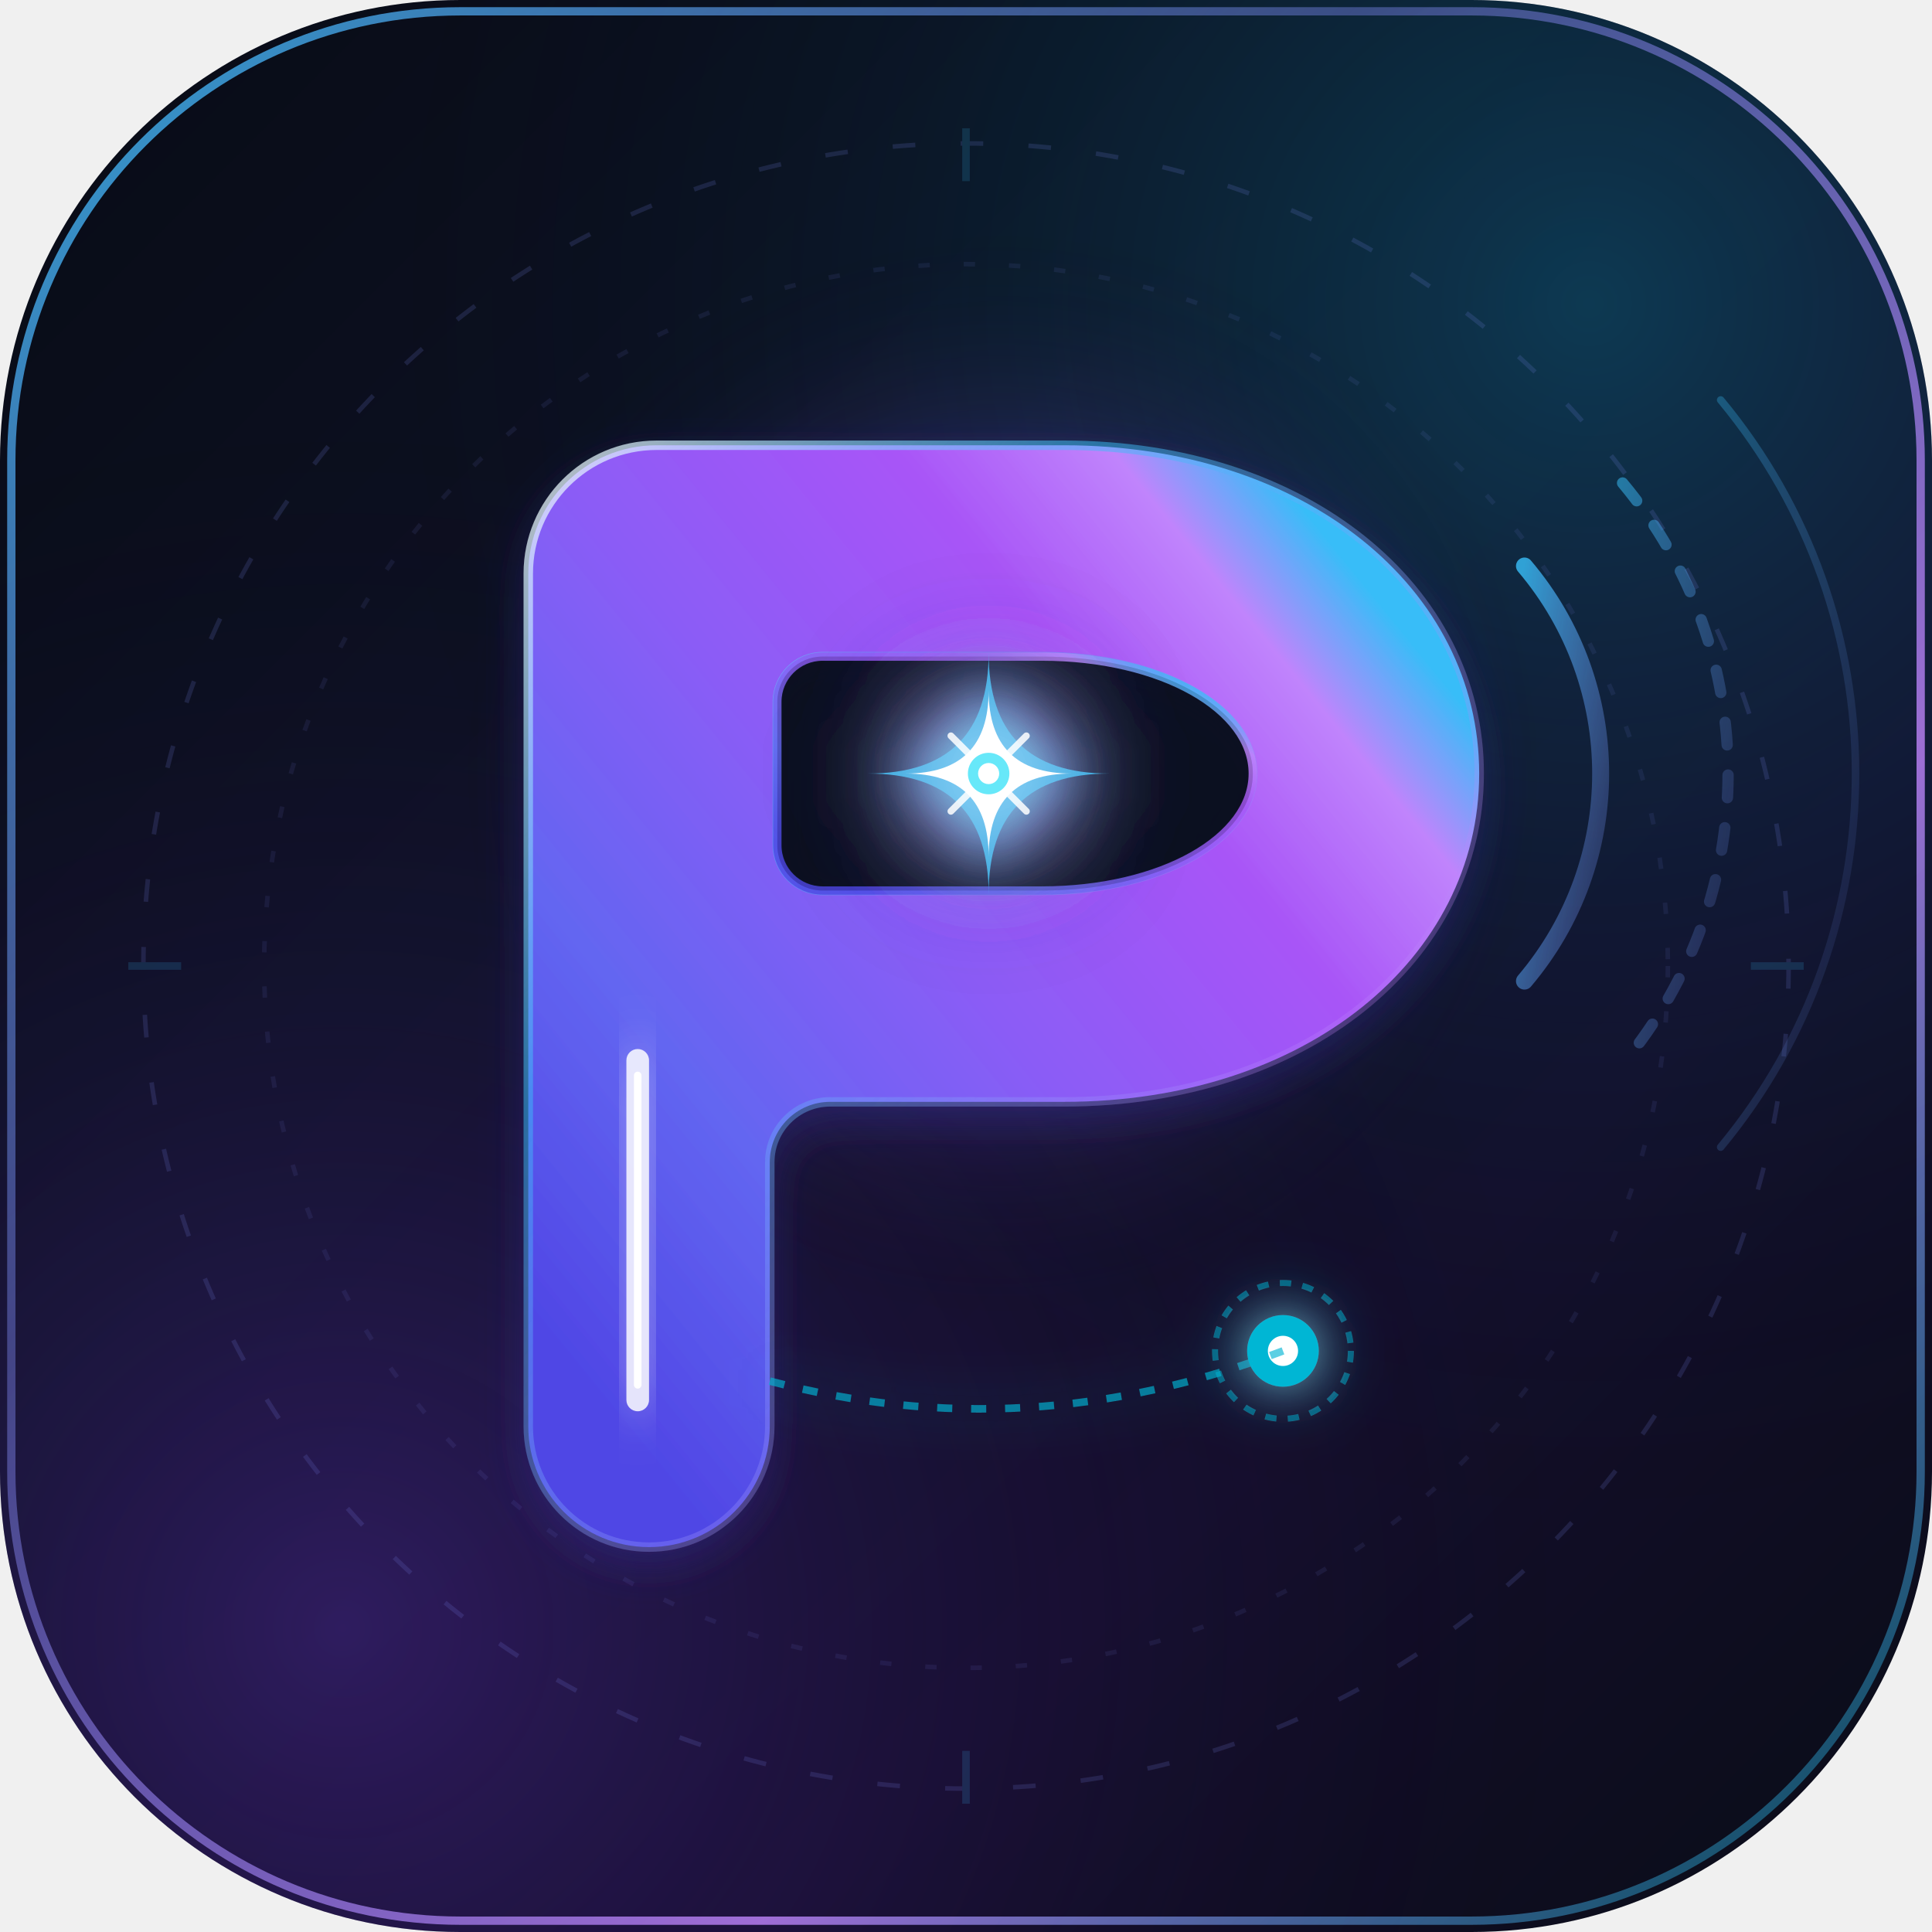
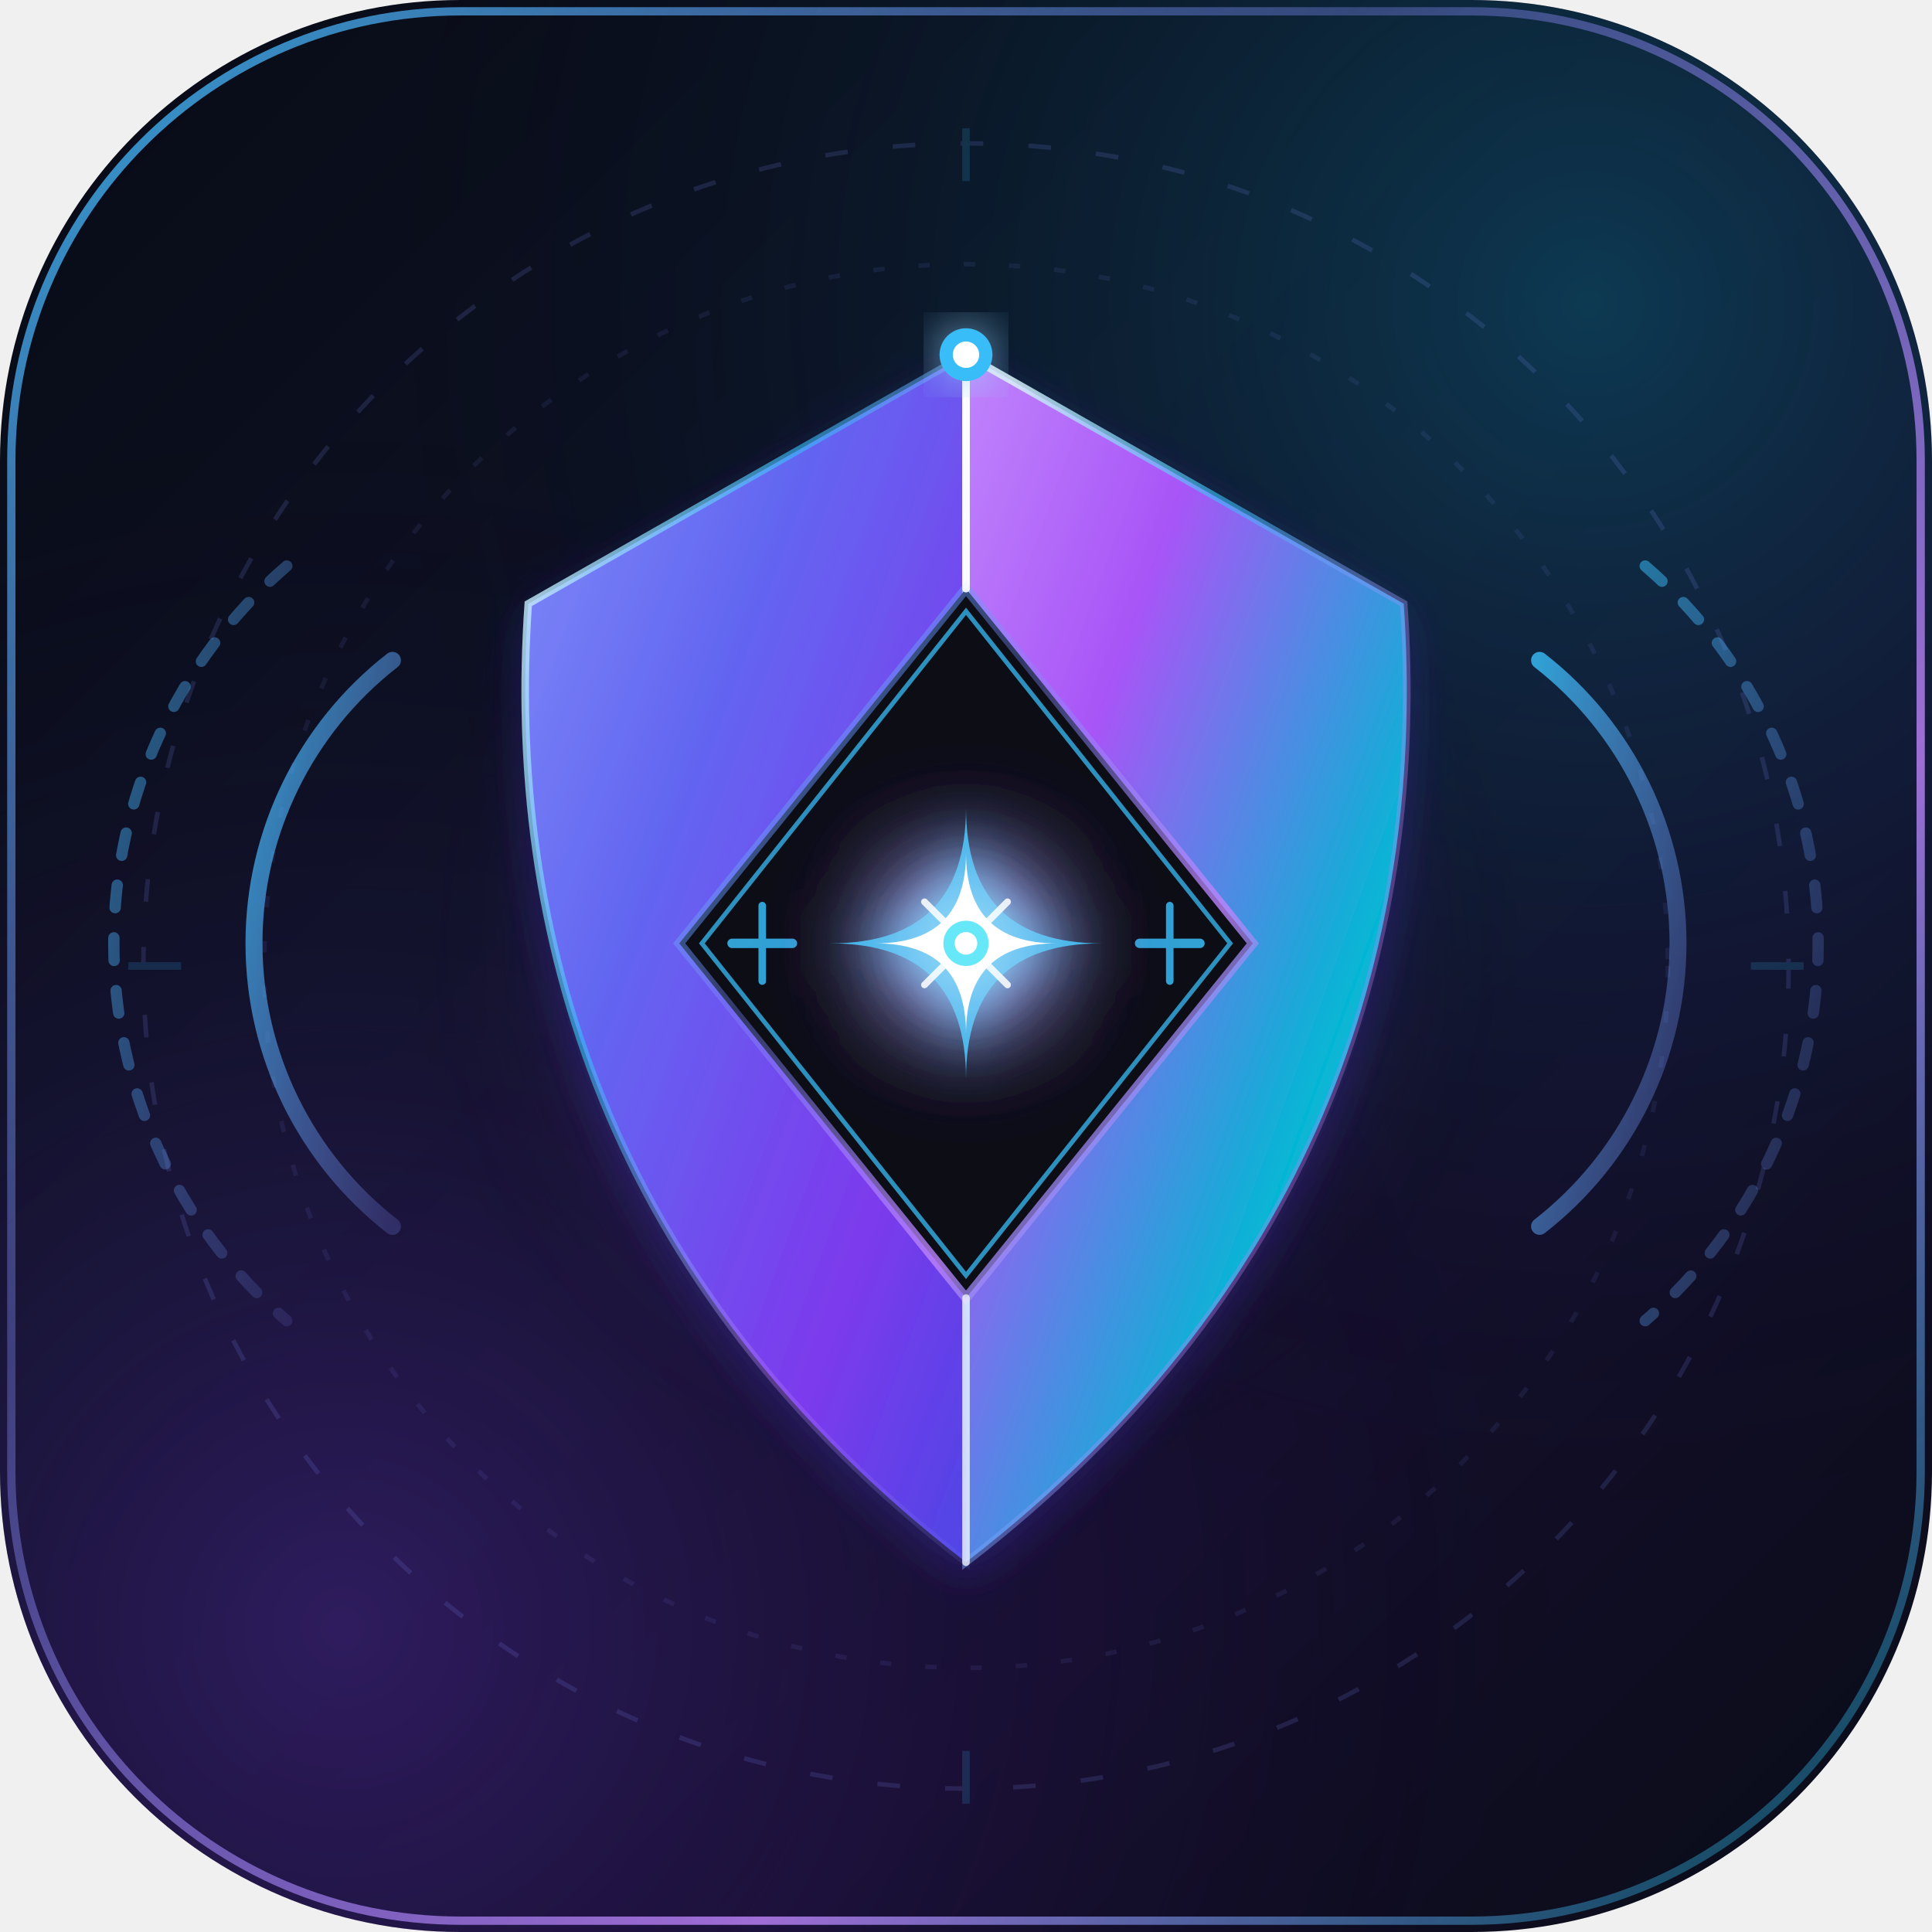
<svg xmlns="http://www.w3.org/2000/svg" viewBox="0 0 512 512" width="512" height="512">
  <defs>
    <linearGradient id="bgGrad" x1="0%" y1="0%" x2="100%" y2="100%">
      <stop offset="0%" stop-color="#080B15" />
      <stop offset="35%" stop-color="#0D1124" />
      <stop offset="70%" stop-color="#140E2C" />
      <stop offset="100%" stop-color="#090C16" />
    </linearGradient>
    <linearGradient id="borderGrad" x1="0%" y1="0%" x2="100%" y2="100%">
      <stop offset="0%" stop-color="#38BDF8" stop-opacity="0.85" />
-       <stop offset="35%" stop-color="#818CF8" stop-opacity="0.4" />
+       <stop offset="35%" stop-color="#818CF8" stop-opacity="0.35" />
      <stop offset="70%" stop-color="#C084FC" stop-opacity="0.8" />
-       <stop offset="100%" stop-color="#06B6D4" stop-opacity="0.35" />
+       <stop offset="100%" stop-color="#06B6D4" stop-opacity="0.3" />
    </linearGradient>
-     <linearGradient id="pBodyGrad" x1="10%" y1="90%" x2="90%" y2="15%">
-       <stop offset="0%" stop-color="#4F46E5" />
-       <stop offset="25%" stop-color="#6366F1" />
-       <stop offset="50%" stop-color="#8B5CF6" />
-       <stop offset="75%" stop-color="#A855F7" />
-       <stop offset="90%" stop-color="#C084FC" />
+     <linearGradient id="shieldLeft" x1="0%" y1="0%" x2="100%" y2="100%">
+       <stop offset="0%" stop-color="#818CF8" />
+       <stop offset="35%" stop-color="#6366F1" />
+       <stop offset="75%" stop-color="#7C3AED" />
+       <stop offset="100%" stop-color="#4F46E5" />
+     </linearGradient>
+     <linearGradient id="shieldRight" x1="0%" y1="0%" x2="100%" y2="100%">
+       <stop offset="0%" stop-color="#C084FC" />
+       <stop offset="30%" stop-color="#A855F7" />
+       <stop offset="70%" stop-color="#06B6D4" />
      <stop offset="100%" stop-color="#38BDF8" />
    </linearGradient>
    <linearGradient id="bevelGrad" x1="0%" y1="0%" x2="100%" y2="100%">
-       <stop offset="0%" stop-color="#FFFFFF" stop-opacity="0.75" />
-       <stop offset="30%" stop-color="#38BDF8" stop-opacity="0.5" />
-       <stop offset="70%" stop-color="#C084FC" stop-opacity="0.25" />
+       <stop offset="0%" stop-color="#FFFFFF" stop-opacity="0.9" />
+       <stop offset="35%" stop-color="#38BDF8" stop-opacity="0.6" />
+       <stop offset="70%" stop-color="#C084FC" stop-opacity="0.3" />
      <stop offset="100%" stop-color="#818CF8" stop-opacity="0.1" />
    </linearGradient>
    <linearGradient id="waveGrad" x1="0%" y1="0%" x2="100%" y2="100%">
      <stop offset="0%" stop-color="#38BDF8" stop-opacity="0.95" />
-       <stop offset="100%" stop-color="#818CF8" stop-opacity="0.2" />
+       <stop offset="100%" stop-color="#818CF8" stop-opacity="0.25" />
    </linearGradient>
    <radialGradient id="centerGlow" cx="50%" cy="50%" r="50%">
-       <stop offset="0%" stop-color="#38BDF8" stop-opacity="0.45" />
-       <stop offset="50%" stop-color="#8B5CF6" stop-opacity="0.2" />
+       <stop offset="0%" stop-color="#38BDF8" stop-opacity="0.6" />
+       <stop offset="45%" stop-color="#8B5CF6" stop-opacity="0.25" />
      <stop offset="100%" stop-color="#000000" stop-opacity="0" />
    </radialGradient>
    <radialGradient id="topCyanGlow" cx="82%" cy="16%" r="65%">
      <stop offset="0%" stop-color="#06B6D4" stop-opacity="0.25" />
      <stop offset="100%" stop-color="#000000" stop-opacity="0" />
    </radialGradient>
    <radialGradient id="bottomPurpleGlow" cx="18%" cy="84%" r="65%">
      <stop offset="0%" stop-color="#7C3AED" stop-opacity="0.28" />
      <stop offset="100%" stop-color="#000000" stop-opacity="0" />
    </radialGradient>
    <filter id="softGlow" x="-30%" y="-30%" width="160%" height="160%">
      <feGaussianBlur stdDeviation="7" result="blur" />
      <feComposite in="SourceGraphic" in2="blur" operator="over" />
    </filter>
    <filter id="coreGlow" x="-60%" y="-60%" width="220%" height="220%">
      <feGaussianBlur stdDeviation="15" result="blur1" />
      <feGaussianBlur stdDeviation="4" result="blur2" />
      <feMerge>
        <feMergeNode in="blur1" />
        <feMergeNode in="blur2" />
        <feMergeNode in="SourceGraphic" />
      </feMerge>
    </filter>
-     <filter id="glyphShadow" x="-20%" y="-20%" width="140%" height="140%">
-       <feDropShadow dx="0" dy="12" stdDeviation="16" flood-color="#000000" flood-opacity="0.65" />
-       <feDropShadow dx="0" dy="4" stdDeviation="6" flood-color="#4338CA" flood-opacity="0.3" />
+     <filter id="shieldShadow" x="-20%" y="-20%" width="140%" height="140%">
+       <feDropShadow dx="0" dy="14" stdDeviation="16" flood-color="#000000" flood-opacity="0.65" />
+       <feDropShadow dx="0" dy="4" stdDeviation="6" flood-color="#4338CA" flood-opacity="0.35" />
    </filter>
  </defs>
  <rect width="512" height="512" rx="122" fill="url(#bgGrad)" />
  <rect width="512" height="512" rx="122" fill="url(#topCyanGlow)" />
  <rect width="512" height="512" rx="122" fill="url(#bottomPurpleGlow)" />
  <rect width="506" height="506" x="3" y="3" rx="119" fill="none" stroke="url(#borderGrad)" stroke-width="2.2" />
  <g opacity="0.16" stroke="#818CF8" stroke-width="1.2" fill="none">
    <circle cx="256" cy="256" r="218" stroke-dasharray="6 12" />
    <circle cx="256" cy="256" r="186" opacity="0.6" stroke-dasharray="3 9" />
    <line x1="256" y1="34" x2="256" y2="48" stroke="#38BDF8" stroke-width="2" />
    <line x1="256" y1="464" x2="256" y2="478" stroke="#38BDF8" stroke-width="2" />
    <line x1="34" y1="256" x2="48" y2="256" stroke="#38BDF8" stroke-width="2" />
    <line x1="464" y1="256" x2="478" y2="256" stroke="#38BDF8" stroke-width="2" />
  </g>
-   <circle cx="265" cy="205" r="145" fill="url(#centerGlow)" />
+   <circle cx="256" cy="250" r="150" fill="url(#centerGlow)" />
  <g fill="none" stroke="url(#waveGrad)" stroke-linecap="round">
-     <path d="M 404 150 A 85 85 0 0 1 404 260" stroke-width="4.5" opacity="0.85" />
-     <path d="M 430 128 A 120 120 0 0 1 430 282" stroke-width="3" stroke-dasharray="6 8" opacity="0.55" />
-     <path d="M 456 106 A 155 155 0 0 1 456 304" stroke-width="2" opacity="0.32" />
+     <path d="M 408 175 A 95 95 0 0 1 408 325" stroke-width="4.5" opacity="0.85" />
+     <path d="M 436 150 A 132 132 0 0 1 436 350" stroke-width="3" stroke-dasharray="6 8" opacity="0.55" />
+     <path d="M 104 175 A 95 95 0 0 0 104 325" stroke-width="4.5" opacity="0.85" />
+     <path d="M 76 150 A 132 132 0 0 0 76 350" stroke-width="3" stroke-dasharray="6 8" opacity="0.55" />
  </g>
-   <g filter="url(#glyphShadow)">
-     <path fill-rule="evenodd" d="             M 140 152             A 34 34 0 0 1 174 118             H 282             C 346 118 392 156 392 205             C 392 254 346 292 282 292             H 220             A 16 16 0 0 0 204 308             V 378             A 32 32 0 0 1 140 378             Z              M 218 174             H 276             C 308 174 332 188 332 205             C 332 222 308 236 276 236             H 218             A 12 12 0 0 1 206 224             V 186             A 12 12 0 0 1 218 174             Z           " fill="url(#pBodyGrad)" stroke="url(#bevelGrad)" stroke-width="2.5" />
+   <g filter="url(#shieldShadow)">
+     <path d="       M 256 94       L 140 160       C 134 246 160 340 256 414       L 256 94       Z     " fill="url(#shieldLeft)" stroke="url(#bevelGrad)" stroke-width="2" />
+     <path d="       M 256 94       L 372 160       C 378 246 352 340 256 414       L 256 94       Z     " fill="url(#shieldRight)" stroke="url(#bevelGrad)" stroke-width="2" />
+     <polygon points="256,156 332,250 256,344 180,250" fill="#080C18" stroke="url(#borderGrad)" stroke-width="2.5" />
  </g>
-   <path d="           M 218 174           H 276           C 308 174 332 188 332 205           C 332 222 308 236 276 236           H 218           A 12 12 0 0 1 206 224           V 186           A 12 12 0 0 1 218 174           Z         " fill="#090D1A" opacity="0.92" />
-   <path d="           M 218 174           H 276           C 308 174 332 188 332 205           C 332 222 308 236 276 236           H 218           A 12 12 0 0 1 206 224           V 186           A 12 12 0 0 1 218 174           Z         " fill="none" stroke="url(#pBodyGrad)" stroke-width="2.2" opacity="0.8" />
-   <rect x="166" y="278" width="6" height="96" rx="3" fill="#FFFFFF" opacity="0.85" filter="url(#softGlow)" />
-   <rect x="168" y="284" width="2" height="84" rx="1" fill="#FFFFFF" />
-   <g transform="translate(262, 205)">
-     <circle cx="0" cy="0" r="36" fill="url(#centerGlow)" filter="url(#coreGlow)" />
-     <path d="M 0 -32 Q 0 0 32 0 Q 0 0 0 32 Q 0 0 -32 0 Q 0 0 0 -32 Z" fill="#38BDF8" opacity="0.85" filter="url(#softGlow)" />
-     <path d="M 0 -22 Q 0 0 22 0 Q 0 0 0 22 Q 0 0 -22 0 Q 0 0 0 -22 Z" fill="#FFFFFF" filter="url(#coreGlow)" />
-     <line x1="-10" y1="-10" x2="10" y2="10" stroke="#FFFFFF" stroke-width="1.8" stroke-linecap="round" opacity="0.85" />
-     <line x1="10" y1="-10" x2="-10" y2="10" stroke="#FFFFFF" stroke-width="1.8" stroke-linecap="round" opacity="0.85" />
-     <circle cx="0" cy="0" r="5.5" fill="#67E8F9" />
-     <circle cx="0" cy="0" r="2.8" fill="#FFFFFF" />
+   <polygon points="256,162 326,250 256,338 186,250" fill="none" stroke="#38BDF8" stroke-width="1.2" stroke-opacity="0.75" />
+   <g stroke="#38BDF8" stroke-linecap="round" opacity="0.85">
+     <line x1="194" y1="250" x2="210" y2="250" stroke-width="2.5" />
+     <line x1="202" y1="240" x2="202" y2="260" stroke-width="2" />
+     <line x1="302" y1="250" x2="318" y2="250" stroke-width="2.5" />
+     <line x1="310" y1="240" x2="310" y2="260" stroke-width="2" />
+   </g>
+   <line x1="256" y1="94" x2="256" y2="156" stroke="#FFFFFF" stroke-width="2" stroke-linecap="round" opacity="0.9" />
+   <line x1="256" y1="344" x2="256" y2="414" stroke="#FFFFFF" stroke-width="2" stroke-linecap="round" opacity="0.7" />
+   <g transform="translate(256, 250)">
+     <circle cx="0" cy="0" r="38" fill="url(#centerGlow)" filter="url(#coreGlow)" />
+     <path d="M 0 -36 Q 0 0 36 0 Q 0 0 0 36 Q 0 0 -36 0 Q 0 0 0 -36 Z" fill="#38BDF8" opacity="0.9" filter="url(#softGlow)" />
+     <path d="M 0 -24 Q 0 0 24 0 Q 0 0 0 24 Q 0 0 -24 0 Q 0 0 0 -24 Z" fill="#FFFFFF" filter="url(#coreGlow)" />
+     <line x1="-11" y1="-11" x2="11" y2="11" stroke="#FFFFFF" stroke-width="1.8" stroke-linecap="round" opacity="0.85" />
+     <line x1="11" y1="-11" x2="-11" y2="11" stroke="#FFFFFF" stroke-width="1.8" stroke-linecap="round" opacity="0.85" />
+     <circle cx="0" cy="0" r="6" fill="#67E8F9" />
+     <circle cx="0" cy="0" r="3" fill="#FFFFFF" />
  </g>
  <g filter="url(#softGlow)">
-     <circle cx="340" cy="358" r="9.5" fill="#06B6D4" />
-     <circle cx="340" cy="358" r="4" fill="#FFFFFF" />
-     <circle cx="340" cy="358" r="18" fill="none" stroke="#06B6D4" stroke-width="1.6" opacity="0.5" stroke-dasharray="3 3" />
-     <path d="M 204 366 Q 272 384 340 358" fill="none" stroke="#06B6D4" stroke-width="2" stroke-dasharray="4 5" opacity="0.65" />
+     <circle cx="256" cy="94" r="7" fill="#38BDF8" />
+     <circle cx="256" cy="94" r="3.5" fill="#FFFFFF" />
  </g>
</svg>
